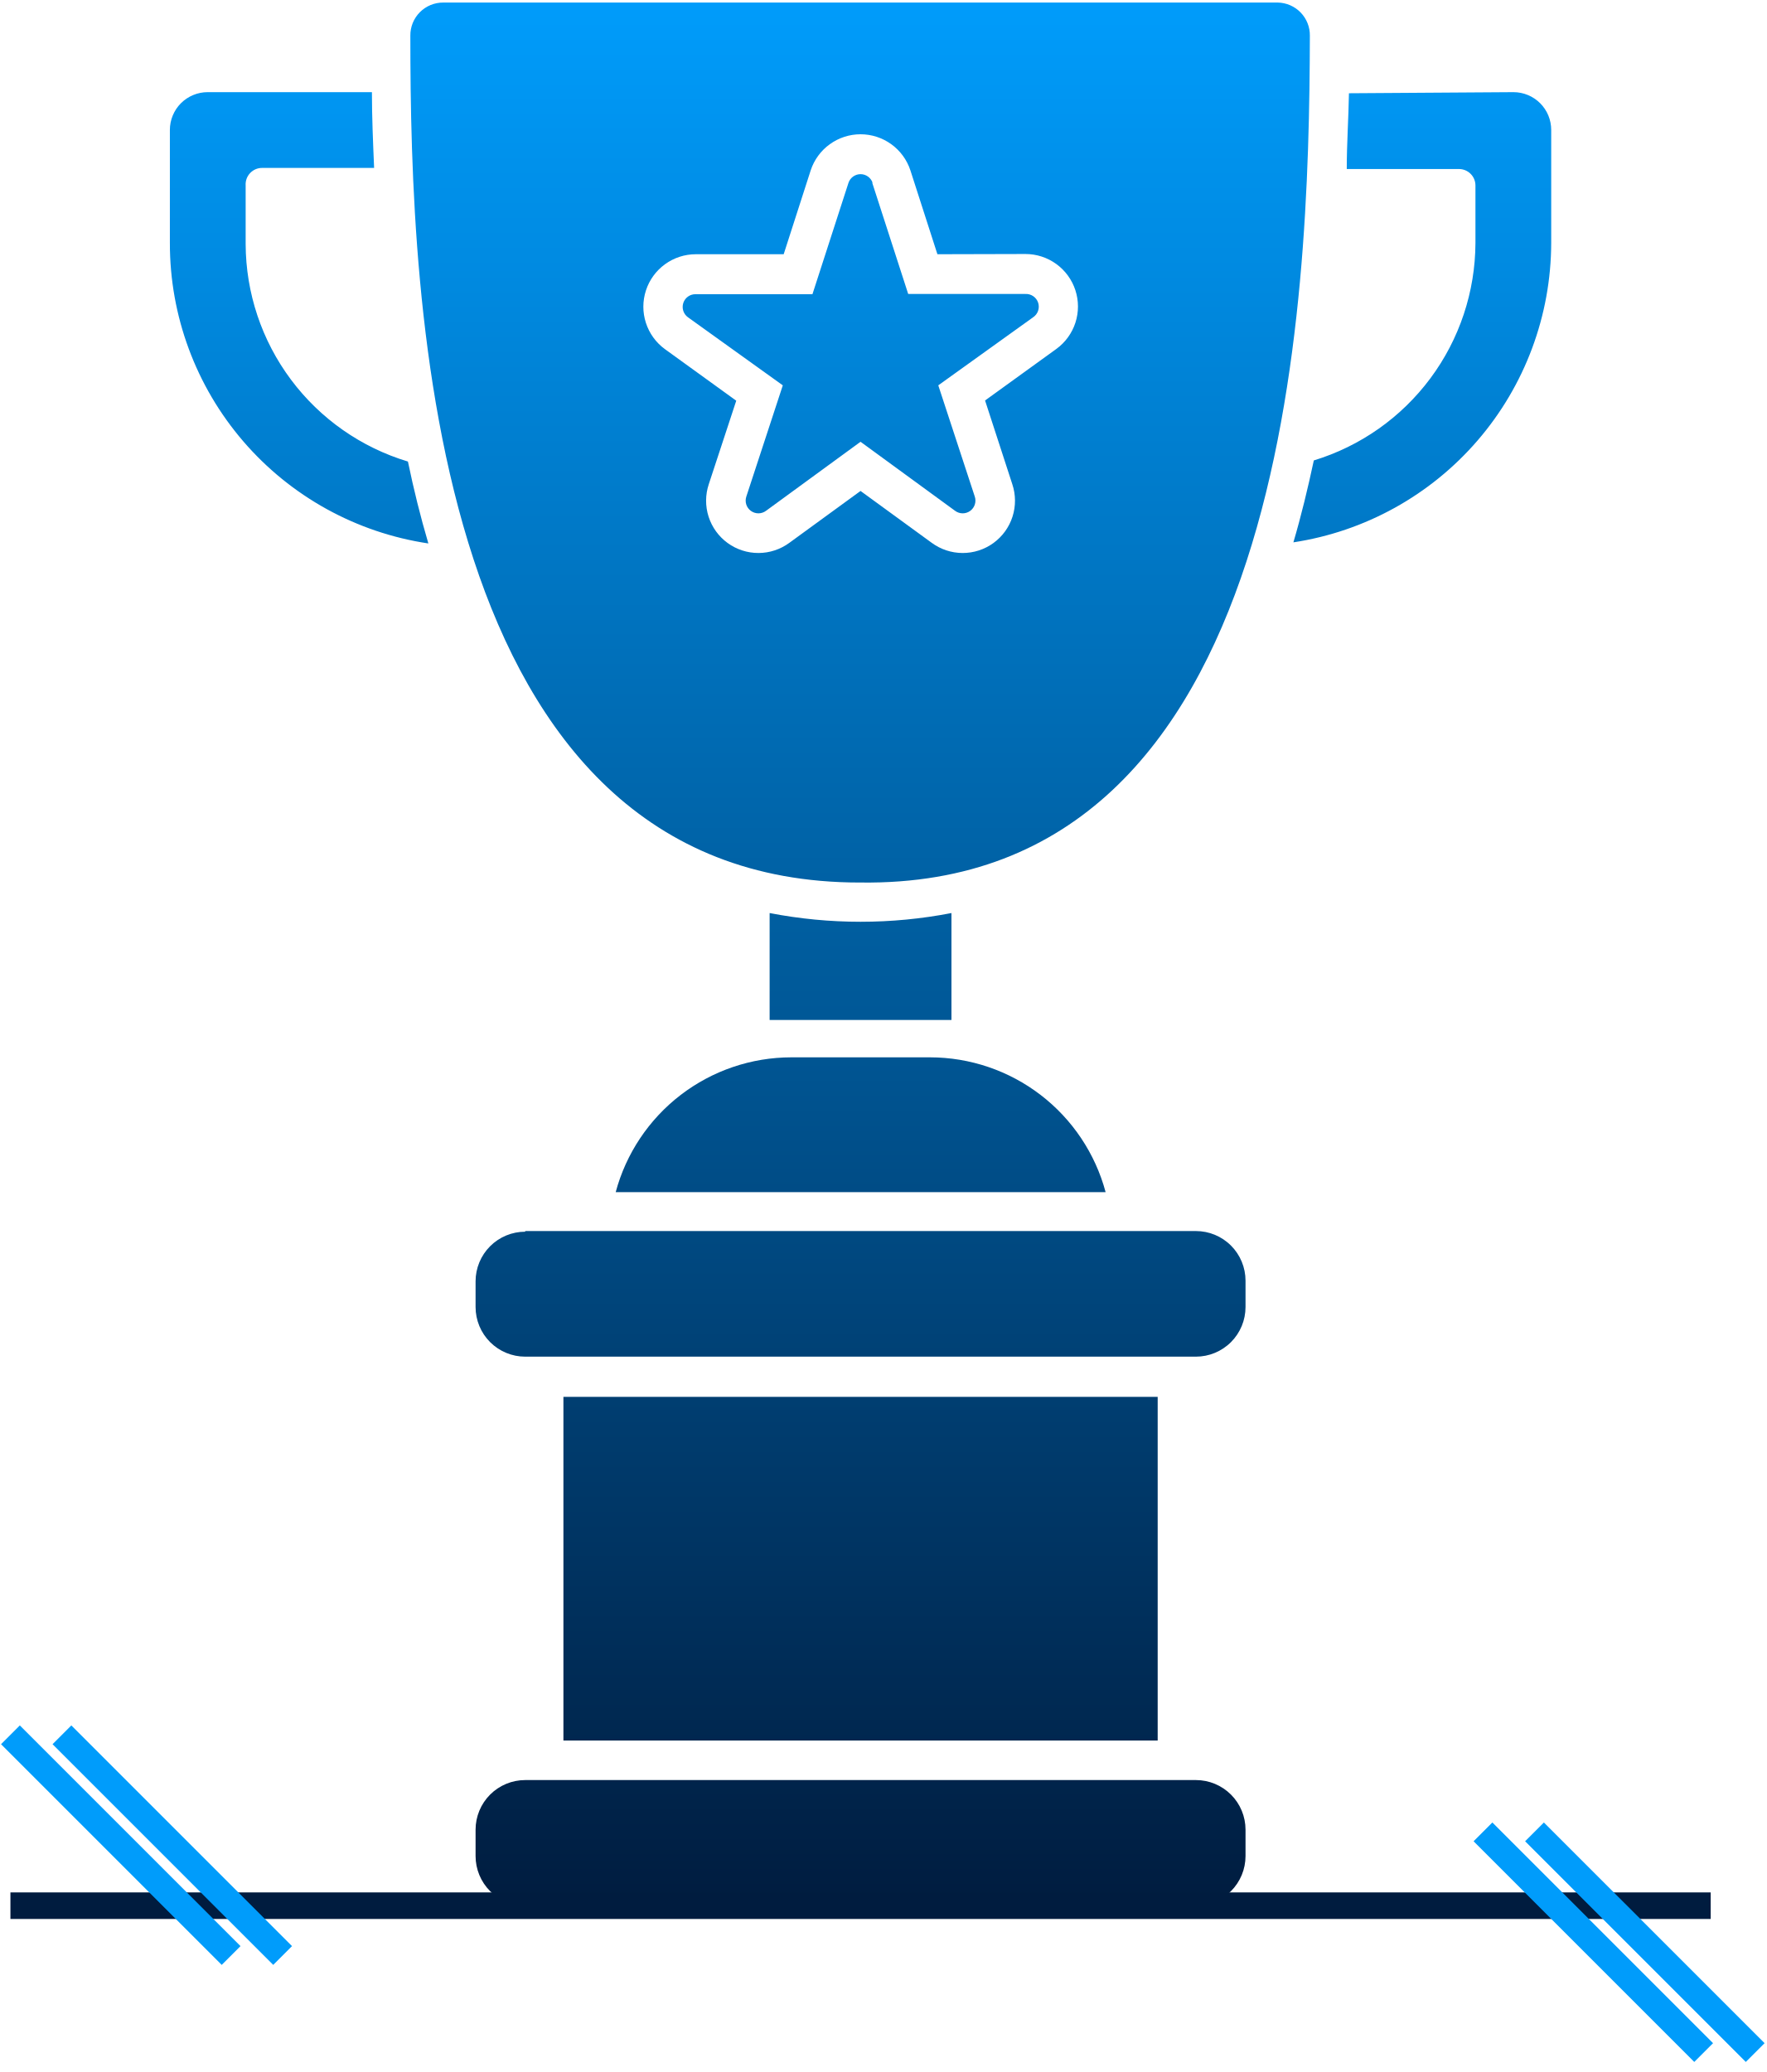
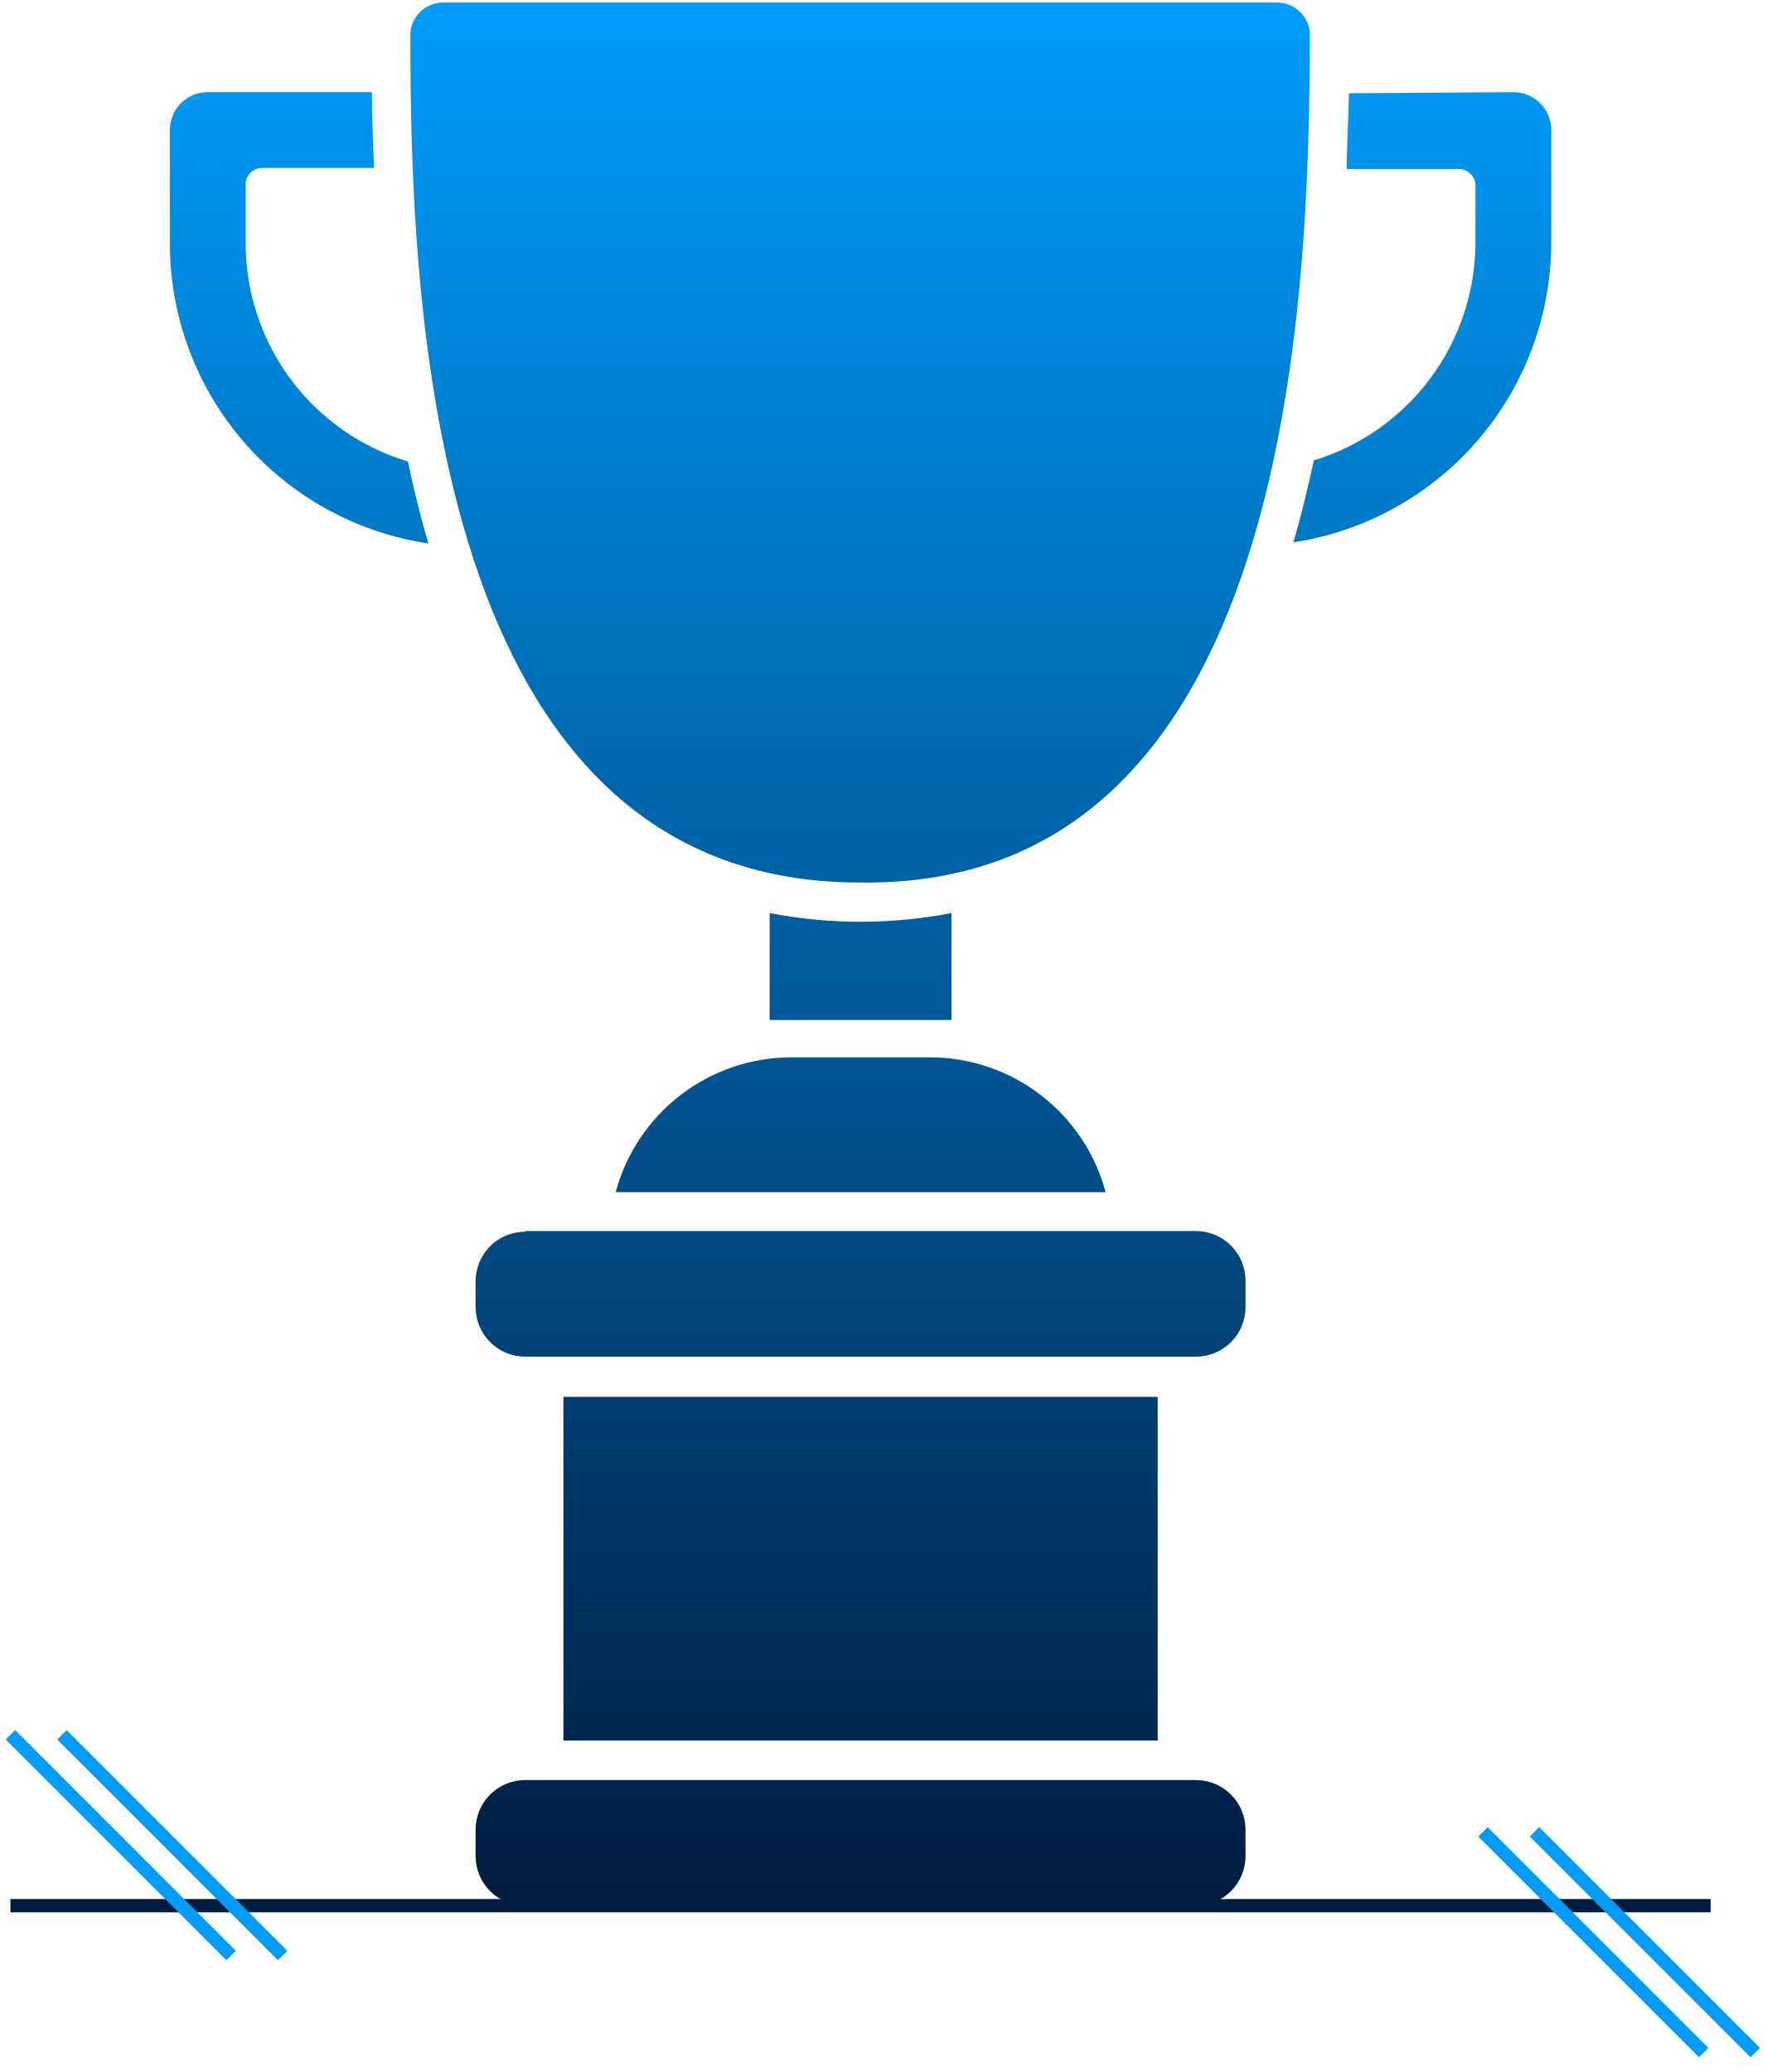
<svg xmlns="http://www.w3.org/2000/svg" width="133" height="156" viewBox="0 0 133 156" fill="none">
-   <path fill-rule="evenodd" clip-rule="evenodd" d="M71.635 68.809V76.795H57.945V68.743C62.467 69.619 67.114 69.619 71.635 68.743V68.809ZM39.543 134.02H90.038C91.029 134.02 91.98 134.414 92.68 135.115C93.381 135.815 93.775 136.766 93.775 137.757V139.741C93.775 140.232 93.678 140.717 93.49 141.171C93.302 141.624 93.027 142.036 92.68 142.383C92.333 142.73 91.921 143.005 91.468 143.193C91.015 143.381 90.529 143.478 90.038 143.478H39.543C39.052 143.478 38.566 143.381 38.113 143.193C37.659 143.005 37.247 142.73 36.9 142.383C36.553 142.036 36.278 141.624 36.09 141.171C35.903 140.717 35.806 140.232 35.806 139.741V137.757C35.806 136.766 36.2 135.815 36.9 135.115C37.601 134.414 38.551 134.02 39.543 134.02ZM39.543 92.685H90.038C91.029 92.685 91.98 93.078 92.68 93.779C93.381 94.48 93.775 95.43 93.775 96.421V98.405C93.775 99.397 93.381 100.347 92.68 101.048C91.98 101.748 91.029 102.142 90.038 102.142H39.543C38.551 102.142 37.601 101.748 36.9 101.048C36.2 100.347 35.806 99.397 35.806 98.405V96.471C35.806 95.48 36.2 94.529 36.9 93.829C37.601 93.128 38.551 92.734 39.543 92.734V92.685ZM59.566 79.606H70.015C73.029 79.608 75.959 80.604 78.35 82.439C80.741 84.275 82.461 86.847 83.242 89.758H46.355C47.136 86.847 48.856 84.275 51.247 82.439C53.638 80.604 56.568 79.608 59.582 79.606H59.566ZM87.161 105.168V131.044H42.419V105.168H87.161ZM65.667 13.751L68.378 22.133H77.191C77.401 22.12 77.61 22.177 77.785 22.294C77.96 22.411 78.091 22.583 78.159 22.782C78.226 22.981 78.227 23.198 78.159 23.397C78.092 23.596 77.961 23.768 77.786 23.886L70.643 29.012L73.388 37.378C73.455 37.572 73.458 37.783 73.395 37.98C73.333 38.176 73.21 38.347 73.043 38.467C72.876 38.588 72.675 38.651 72.469 38.649C72.263 38.646 72.064 38.577 71.9 38.453L64.79 33.261L57.681 38.453C57.517 38.577 57.317 38.646 57.112 38.649C56.906 38.651 56.705 38.588 56.538 38.467C56.371 38.347 56.247 38.176 56.185 37.98C56.123 37.783 56.126 37.572 56.193 37.378L58.937 29.012L51.794 23.886C51.63 23.767 51.508 23.599 51.445 23.407C51.382 23.214 51.382 23.006 51.444 22.813C51.506 22.62 51.628 22.452 51.792 22.333C51.956 22.214 52.154 22.15 52.357 22.15H61.169L63.881 13.767C63.945 13.576 64.067 13.411 64.23 13.293C64.393 13.176 64.589 13.112 64.79 13.112C64.991 13.112 65.187 13.176 65.35 13.293C65.514 13.411 65.636 13.576 65.7 13.767L65.667 13.751ZM64.79 66.445C97.214 66.875 98.57 22.811 98.619 2.689C98.628 2.039 98.379 1.411 97.927 0.943C97.475 0.475 96.856 0.205 96.205 0.192H33.375C33.048 0.19 32.723 0.253 32.42 0.378C32.117 0.503 31.842 0.687 31.611 0.92C31.38 1.152 31.198 1.429 31.075 1.732C30.952 2.036 30.891 2.361 30.895 2.689C30.895 22.778 32.301 66.445 64.724 66.445H64.79ZM70.577 19.141L68.543 12.825C68.283 12.034 67.78 11.347 67.106 10.859C66.433 10.372 65.622 10.109 64.79 10.109C63.959 10.109 63.148 10.372 62.474 10.859C61.8 11.347 61.297 12.034 61.037 12.825L59.003 19.141H52.39C51.556 19.14 50.744 19.404 50.069 19.894C49.394 20.383 48.891 21.074 48.633 21.866C48.374 22.659 48.372 23.513 48.629 24.306C48.885 25.1 49.385 25.792 50.058 26.283L55.432 30.169L53.365 36.452C53.1 37.245 53.094 38.102 53.349 38.899C53.604 39.695 54.106 40.39 54.782 40.882C55.458 41.374 56.274 41.638 57.11 41.635C57.947 41.632 58.76 41.363 59.433 40.867L64.79 36.964L70.147 40.867C70.82 41.363 71.634 41.632 72.47 41.635C73.307 41.638 74.122 41.374 74.798 40.882C75.475 40.39 75.977 39.695 76.231 38.899C76.486 38.102 76.481 37.245 76.215 36.452L74.165 30.152L79.539 26.267C80.212 25.775 80.713 25.083 80.969 24.29C81.225 23.496 81.223 22.642 80.965 21.85C80.706 21.057 80.203 20.367 79.528 19.877C78.853 19.387 78.041 19.124 77.207 19.124L70.577 19.141ZM15.634 6.938H28.002C28.002 8.79 28.084 10.692 28.167 12.643H19.735C19.565 12.642 19.396 12.677 19.24 12.744C19.084 12.812 18.944 12.911 18.827 13.035C18.711 13.159 18.621 13.305 18.564 13.465C18.507 13.626 18.483 13.796 18.495 13.965V18.38C18.509 22.058 19.704 25.633 21.904 28.58C24.104 31.527 27.192 33.69 30.713 34.749C31.143 36.832 31.656 38.899 32.251 40.916C26.834 40.107 21.887 37.377 18.315 33.225C14.743 29.073 12.782 23.775 12.79 18.297V9.782C12.79 9.409 12.864 9.039 13.007 8.694C13.15 8.349 13.359 8.035 13.623 7.771C13.887 7.507 14.201 7.298 14.546 7.155C14.891 7.012 15.261 6.938 15.634 6.938ZM113.946 6.938C114.32 6.938 114.69 7.012 115.035 7.155C115.38 7.298 115.693 7.507 115.957 7.771C116.221 8.035 116.431 8.349 116.574 8.694C116.717 9.039 116.79 9.409 116.79 9.782V18.297C116.777 23.752 114.813 29.023 111.253 33.156C107.693 37.289 102.772 40.012 97.379 40.833C97.974 38.816 98.47 36.749 98.917 34.666C102.428 33.596 105.504 31.429 107.694 28.483C109.884 25.538 111.072 21.968 111.086 18.297V13.965C111.086 13.801 111.053 13.639 110.99 13.487C110.927 13.335 110.834 13.198 110.717 13.083C110.6 12.967 110.461 12.876 110.309 12.815C110.157 12.754 109.994 12.723 109.829 12.725H101.397C101.397 10.824 101.529 8.922 101.562 7.021L113.946 6.938Z" fill="url(#paint0_linear_2076_173)" />
-   <path d="M0.785 143.478H128.796" stroke="#001C3F" stroke-width="2" />
-   <path d="M111.653 137.921L128.268 154.536" stroke="#009CFB" stroke-width="2" />
-   <path d="M115.532 137.921L132.147 154.536" stroke="#009CFB" stroke-width="2" />
-   <path d="M0.785 130.613L17.4 147.229" stroke="#009CFB" stroke-width="2" />
-   <path d="M4.664 130.613L21.279 147.229" stroke="#009CFB" stroke-width="2" />
+   <path fillRule="evenodd" clipRule="evenodd" d="M71.635 68.809V76.795H57.945V68.743C62.467 69.619 67.114 69.619 71.635 68.743V68.809ZM39.543 134.02H90.038C91.029 134.02 91.98 134.414 92.68 135.115C93.381 135.815 93.775 136.766 93.775 137.757V139.741C93.775 140.232 93.678 140.717 93.49 141.171C93.302 141.624 93.027 142.036 92.68 142.383C92.333 142.73 91.921 143.005 91.468 143.193C91.015 143.381 90.529 143.478 90.038 143.478H39.543C39.052 143.478 38.566 143.381 38.113 143.193C37.659 143.005 37.247 142.73 36.9 142.383C36.553 142.036 36.278 141.624 36.09 141.171C35.903 140.717 35.806 140.232 35.806 139.741V137.757C35.806 136.766 36.2 135.815 36.9 135.115C37.601 134.414 38.551 134.02 39.543 134.02ZM39.543 92.685H90.038C91.029 92.685 91.98 93.078 92.68 93.779C93.381 94.48 93.775 95.43 93.775 96.421V98.405C93.775 99.397 93.381 100.347 92.68 101.048C91.98 101.748 91.029 102.142 90.038 102.142H39.543C38.551 102.142 37.601 101.748 36.9 101.048C36.2 100.347 35.806 99.397 35.806 98.405V96.471C35.806 95.48 36.2 94.529 36.9 93.829C37.601 93.128 38.551 92.734 39.543 92.734V92.685ZM59.566 79.606H70.015C73.029 79.608 75.959 80.604 78.35 82.439C80.741 84.275 82.461 86.847 83.242 89.758H46.355C47.136 86.847 48.856 84.275 51.247 82.439C53.638 80.604 56.568 79.608 59.582 79.606H59.566ZM87.161 105.168V131.044H42.419V105.168H87.161ZM65.667 13.751L68.378 22.133H77.191C77.401 22.12 77.61 22.177 77.785 22.294C77.96 22.411 78.091 22.583 78.159 22.782C78.226 22.981 78.227 23.198 78.159 23.397C78.092 23.596 77.961 23.768 77.786 23.886L70.643 29.012L73.388 37.378C73.455 37.572 73.458 37.783 73.395 37.98C73.333 38.176 73.21 38.347 73.043 38.467C72.876 38.588 72.675 38.651 72.469 38.649C72.263 38.646 72.064 38.577 71.9 38.453L64.79 33.261L57.681 38.453C57.517 38.577 57.317 38.646 57.112 38.649C56.906 38.651 56.705 38.588 56.538 38.467C56.371 38.347 56.247 38.176 56.185 37.98C56.123 37.783 56.126 37.572 56.193 37.378L58.937 29.012L51.794 23.886C51.63 23.767 51.508 23.599 51.445 23.407C51.382 23.214 51.382 23.006 51.444 22.813C51.506 22.62 51.628 22.452 51.792 22.333C51.956 22.214 52.154 22.15 52.357 22.15H61.169L63.881 13.767C63.945 13.576 64.067 13.411 64.23 13.293C64.393 13.176 64.589 13.112 64.79 13.112C64.991 13.112 65.187 13.176 65.35 13.293C65.514 13.411 65.636 13.576 65.7 13.767L65.667 13.751ZM64.79 66.445C97.214 66.875 98.57 22.811 98.619 2.689C98.628 2.039 98.379 1.411 97.927 0.943C97.475 0.475 96.856 0.205 96.205 0.192H33.375C33.048 0.19 32.723 0.253 32.42 0.378C32.117 0.503 31.842 0.687 31.611 0.92C31.38 1.152 31.198 1.429 31.075 1.732C30.952 2.036 30.891 2.361 30.895 2.689C30.895 22.778 32.301 66.445 64.724 66.445H64.79ZM70.577 19.141L68.543 12.825C68.283 12.034 67.78 11.347 67.106 10.859C66.433 10.372 65.622 10.109 64.79 10.109C63.959 10.109 63.148 10.372 62.474 10.859C61.8 11.347 61.297 12.034 61.037 12.825L59.003 19.141H52.39C51.556 19.14 50.744 19.404 50.069 19.894C49.394 20.383 48.891 21.074 48.633 21.866C48.374 22.659 48.372 23.513 48.629 24.306C48.885 25.1 49.385 25.792 50.058 26.283L55.432 30.169L53.365 36.452C53.1 37.245 53.094 38.102 53.349 38.899C53.604 39.695 54.106 40.39 54.782 40.882C55.458 41.374 56.274 41.638 57.11 41.635C57.947 41.632 58.76 41.363 59.433 40.867L64.79 36.964L70.147 40.867C70.82 41.363 71.634 41.632 72.47 41.635C73.307 41.638 74.122 41.374 74.798 40.882C75.475 40.39 75.977 39.695 76.231 38.899C76.486 38.102 76.481 37.245 76.215 36.452L74.165 30.152L79.539 26.267C80.212 25.775 80.713 25.083 80.969 24.29C81.225 23.496 81.223 22.642 80.965 21.85C80.706 21.057 80.203 20.367 79.528 19.877C78.853 19.387 78.041 19.124 77.207 19.124L70.577 19.141ZM15.634 6.938H28.002C28.002 8.79 28.084 10.692 28.167 12.643H19.735C19.565 12.642 19.396 12.677 19.24 12.744C19.084 12.812 18.944 12.911 18.827 13.035C18.711 13.159 18.621 13.305 18.564 13.465C18.507 13.626 18.483 13.796 18.495 13.965V18.38C18.509 22.058 19.704 25.633 21.904 28.58C24.104 31.527 27.192 33.69 30.713 34.749C31.143 36.832 31.656 38.899 32.251 40.916C26.834 40.107 21.887 37.377 18.315 33.225C14.743 29.073 12.782 23.775 12.79 18.297V9.782C12.79 9.409 12.864 9.039 13.007 8.694C13.15 8.349 13.359 8.035 13.623 7.771C13.887 7.507 14.201 7.298 14.546 7.155C14.891 7.012 15.261 6.938 15.634 6.938ZM113.946 6.938C114.32 6.938 114.69 7.012 115.035 7.155C115.38 7.298 115.693 7.507 115.957 7.771C116.221 8.035 116.431 8.349 116.574 8.694C116.717 9.039 116.79 9.409 116.79 9.782V18.297C116.777 23.752 114.813 29.023 111.253 33.156C107.693 37.289 102.772 40.012 97.379 40.833C97.974 38.816 98.47 36.749 98.917 34.666C102.428 33.596 105.504 31.429 107.694 28.483C109.884 25.538 111.072 21.968 111.086 18.297V13.965C111.086 13.801 111.053 13.639 110.99 13.487C110.927 13.335 110.834 13.198 110.717 13.083C110.6 12.967 110.461 12.876 110.309 12.815C110.157 12.754 109.994 12.723 109.829 12.725H101.397C101.397 10.824 101.529 8.922 101.562 7.021L113.946 6.938Z" fill="url(#paint0_linear_2076_173)" />
+   <path d="M0.785 143.478H128.796" stroke="#001C3F" strokeWidth="2" />
+   <path d="M111.653 137.921L128.268 154.536" stroke="#009CFB" strokeWidth="2" />
+   <path d="M115.532 137.921L132.147 154.536" stroke="#009CFB" strokeWidth="2" />
+   <path d="M0.785 130.613L17.4 147.229" stroke="#009CFB" strokeWidth="2" />
+   <path d="M4.664 130.613L21.279 147.229" stroke="#009CFB" strokeWidth="2" />
  <defs>
    <linearGradient id="paint0_linear_2076_173" x1="64.79" y1="0.192" x2="64.79" y2="143.478" gradientUnits="userSpaceOnUse">
      <stop stop-color="#009CFB" />
      <stop offset="1" stop-color="#001C3F" />
    </linearGradient>
  </defs>
</svg>
